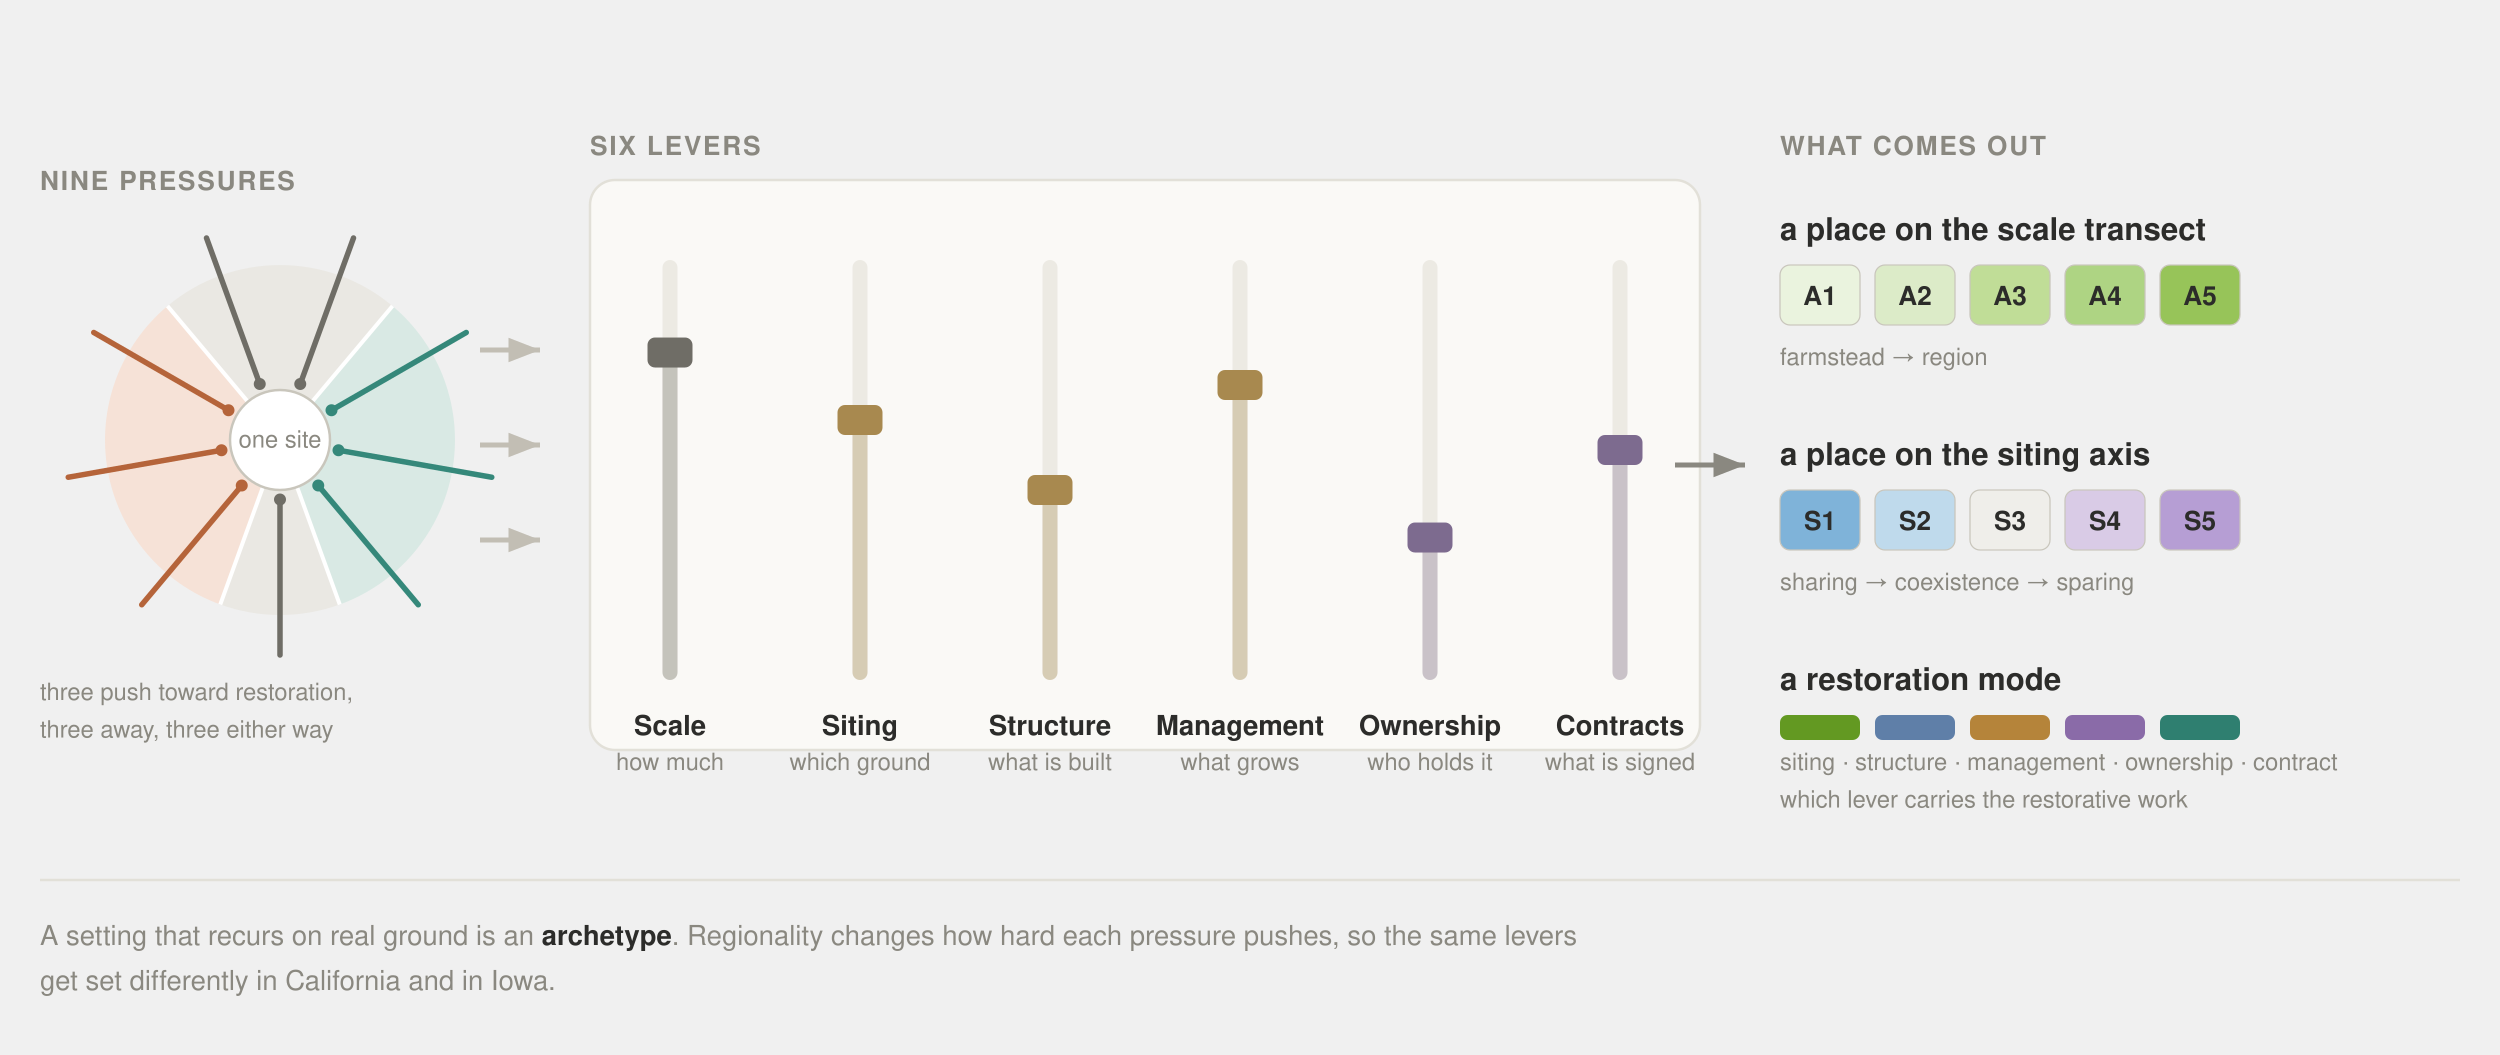
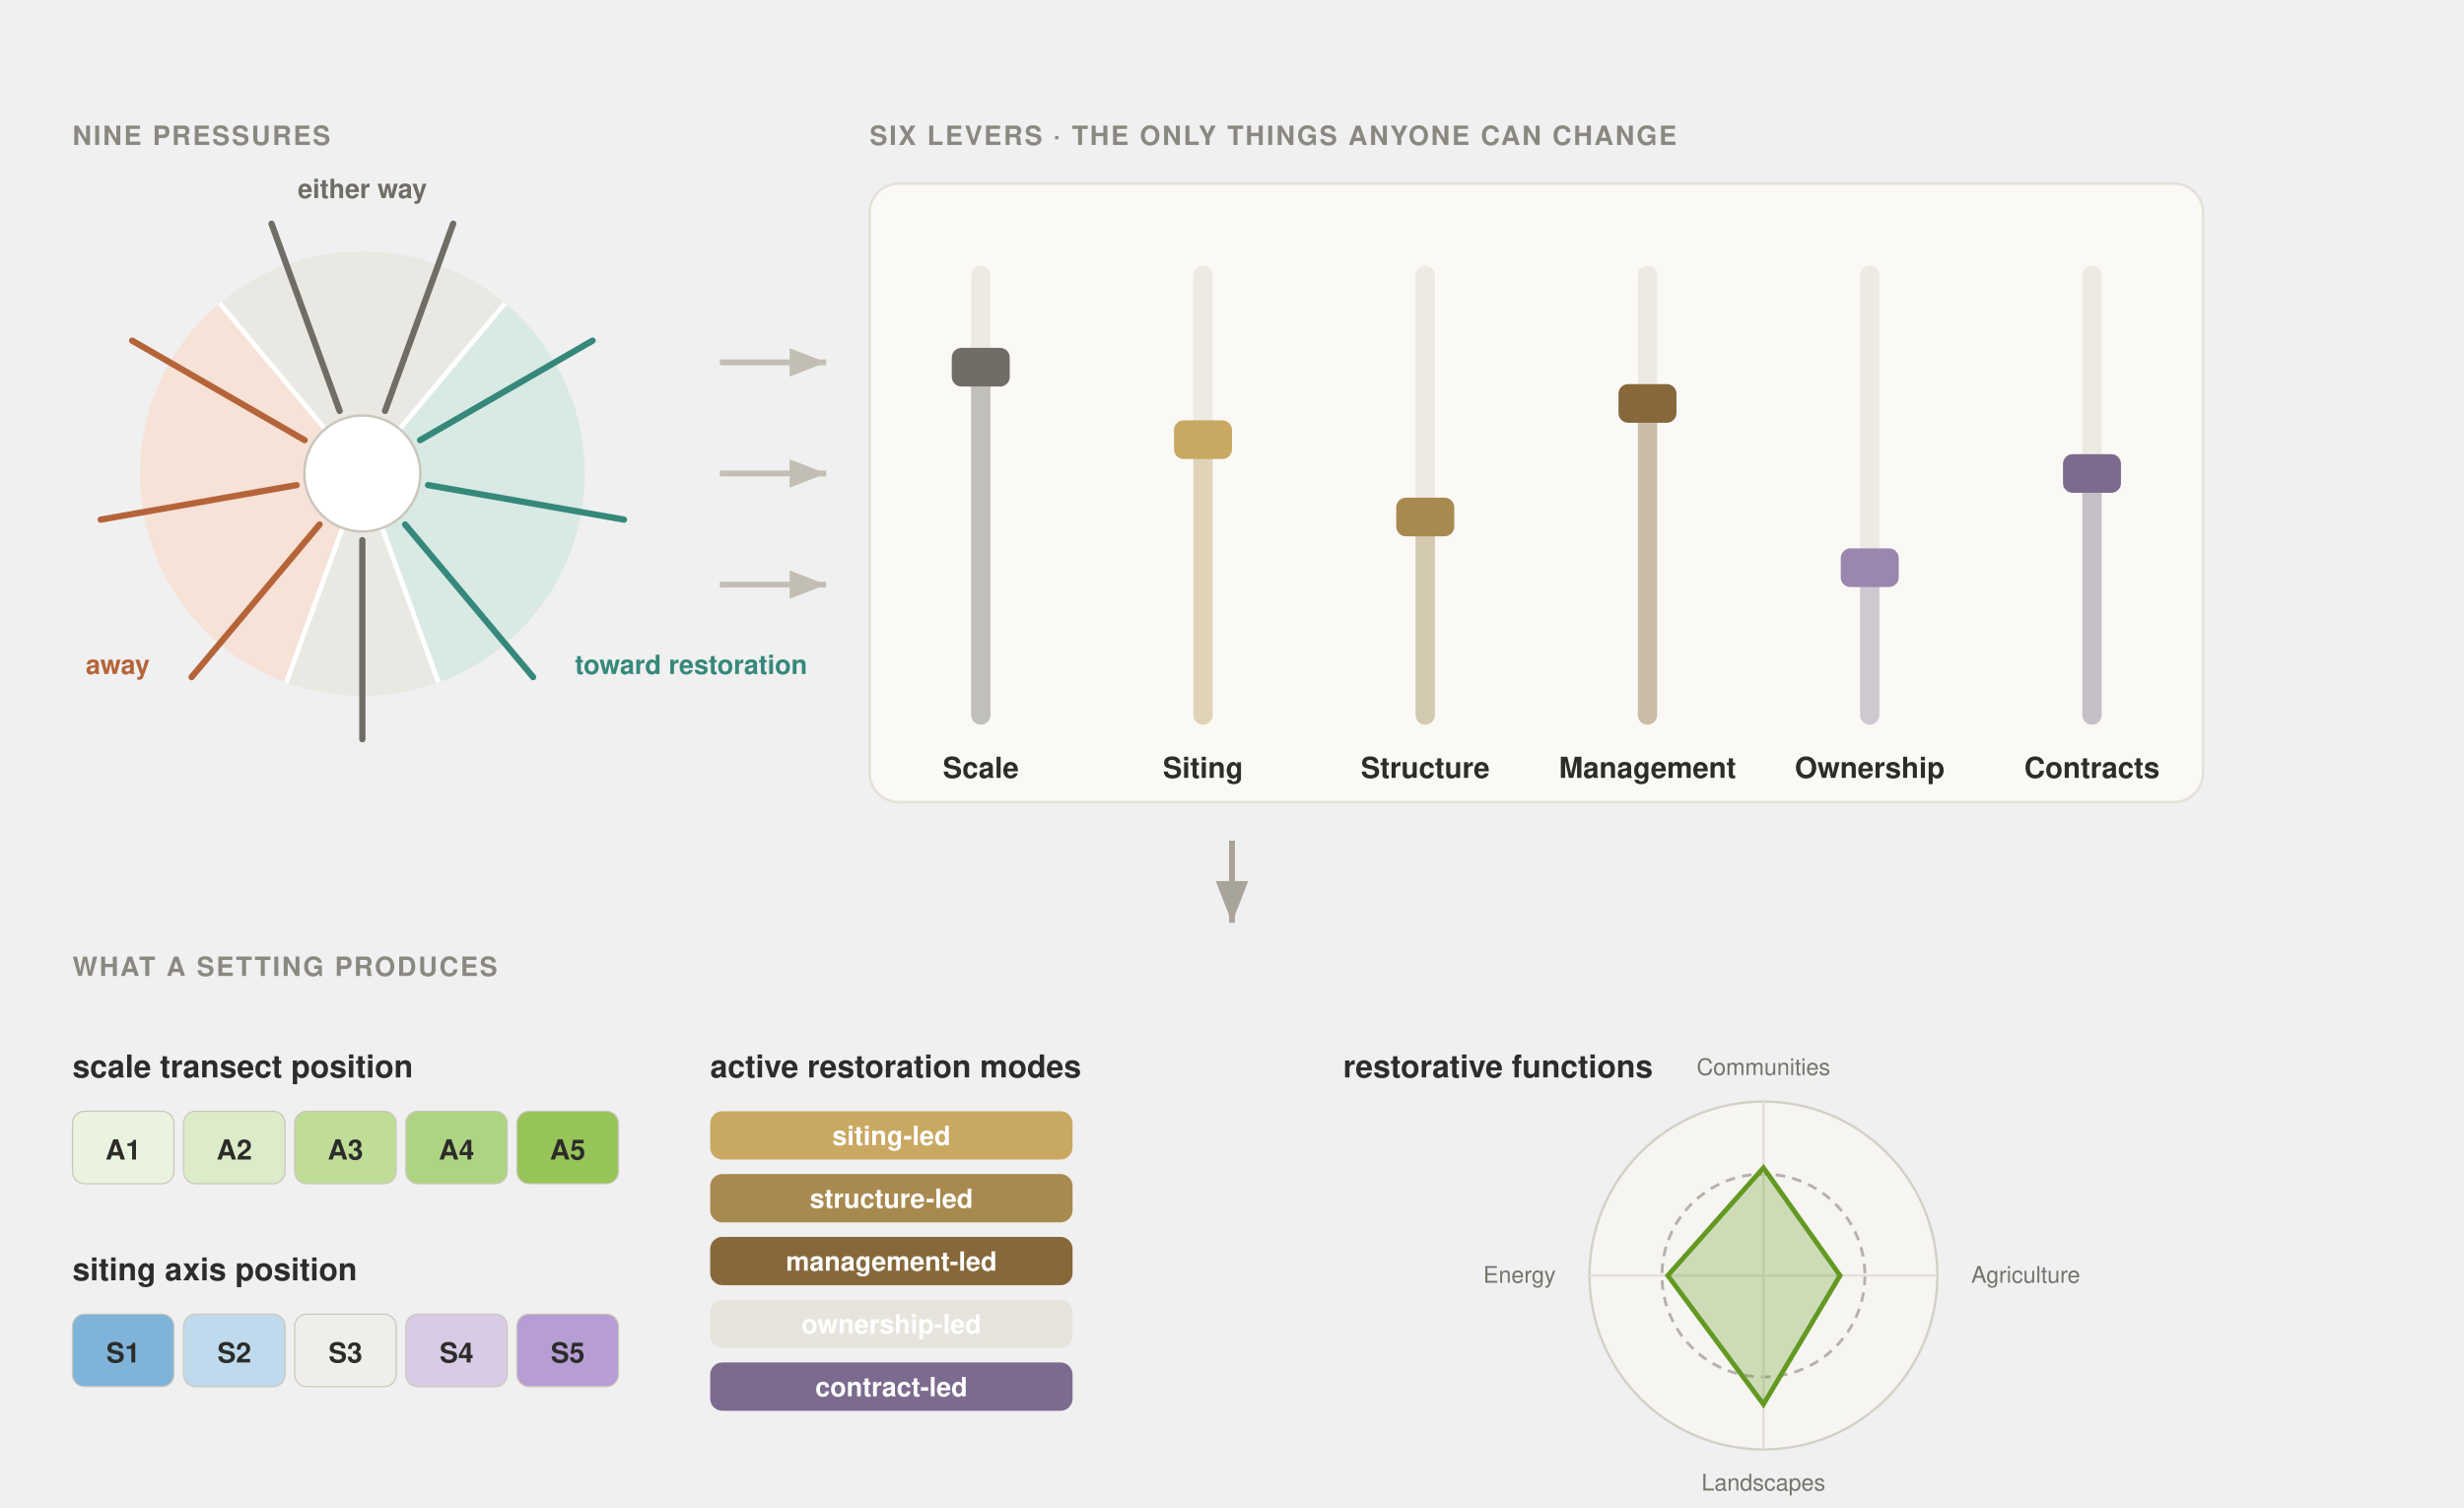
- <svg xmlns="http://www.w3.org/2000/svg" width="1000" height="422" viewBox="0 0 1000 422" role="img">
+ <svg xmlns="http://www.w3.org/2000/svg" width="1020" height="624" viewBox="0 0 1020 624" role="img">
  <style>
text{font-family:ui-sans-serif,system-ui,-apple-system,"Segoe UI",Helvetica,Arial,sans-serif}
- .eb{font-size:10.5px;font-weight:700;fill:#8a8880;letter-spacing:.07em}
- .nm{font-size:11px;font-weight:600;fill:#2c2c2a}
- .gl{font-size:9.5px;fill:#8a8880}
- .ot{font-size:12.5px;font-weight:600;fill:#2c2c2a}
- .cd{font-size:10.5px;font-weight:600;fill:#2c2c2a}
- .ft{font-size:11px;fill:#8a8880}
+ .eb{font-size:11px;font-weight:700;fill:#8a8880;letter-spacing:.07em}
+ .nm{font-size:12px;font-weight:600;fill:#2c2c2a}
+ .ot{font-size:13px;font-weight:600;fill:#2c2c2a}
+ .cd{font-size:11.5px;font-weight:600;fill:#2c2c2a}
+ .cw{font-size:11px;font-weight:600;fill:#ffffff}
+ .pl{font-size:11px;font-weight:600}
+ .sc{font-size:9.5px;fill:#75736c}
</style>
  <defs>
    <marker id="p" viewBox="0 0 10 10" refX="9" refY="5" markerWidth="7" markerHeight="7" orient="auto">
      <path d="M0,1.5 L9,5 L0,8.5 z" fill="#c2beb4" />
    </marker>
-     <marker id="o" viewBox="0 0 10 10" refX="9" refY="5" markerWidth="7" markerHeight="7" orient="auto">
-       <path d="M0,1.5 L9,5 L0,8.5 z" fill="#8a8880" />
+     <marker id="o" viewBox="0 0 10 10" refX="9" refY="5" markerWidth="8" markerHeight="8" orient="auto">
+       <path d="M0,1.5 L9,5 L0,8.5 z" fill="#a8a49a" />
    </marker>
  </defs>
-   <text class="eb" x="16" y="76">NINE PRESSURES</text>
-   <path d="M112,176 L67.0,122.4 A70,70 0 0 1 157.0,122.4 Z" fill="#eae8e3" />
-   <path d="M112,176 L157.0,122.4 A70,70 0 0 1 135.9,241.8 Z" fill="#d9e9e4" />
-   <path d="M112,176 L135.9,241.8 A70,70 0 0 1 88.1,241.8 Z" fill="#eae8e3" />
-   <path d="M112,176 L88.1,241.8 A70,70 0 0 1 67.0,122.4 Z" fill="#f6e2d7" />
-   <line x1="112" y1="176" x2="67.0" y2="122.4" stroke="#ffffff" stroke-width="1.6" />
-   <line x1="112" y1="176" x2="157.0" y2="122.4" stroke="#ffffff" stroke-width="1.6" />
-   <line x1="112" y1="176" x2="135.9" y2="241.8" stroke="#ffffff" stroke-width="1.6" />
-   <line x1="112" y1="176" x2="88.1" y2="241.8" stroke="#ffffff" stroke-width="1.6" />
-   <line x1="82.6" y1="95.2" x2="103.9" y2="153.6" stroke="#6f6d66" stroke-width="2.2" stroke-linecap="round" />
-   <circle cx="103.9" cy="153.6" r="2.4" fill="#6f6d66" />
-   <line x1="141.4" y1="95.2" x2="120.1" y2="153.6" stroke="#6f6d66" stroke-width="2.2" stroke-linecap="round" />
-   <circle cx="120.1" cy="153.6" r="2.4" fill="#6f6d66" />
-   <line x1="186.5" y1="133.0" x2="132.6" y2="164.1" stroke="#35887a" stroke-width="2.2" stroke-linecap="round" />
-   <circle cx="132.6" cy="164.1" r="2.4" fill="#35887a" />
-   <line x1="196.7" y1="190.9" x2="135.4" y2="180.1" stroke="#35887a" stroke-width="2.2" stroke-linecap="round" />
-   <circle cx="135.4" cy="180.1" r="2.4" fill="#35887a" />
-   <line x1="167.3" y1="241.9" x2="127.3" y2="194.2" stroke="#35887a" stroke-width="2.2" stroke-linecap="round" />
-   <circle cx="127.3" cy="194.2" r="2.4" fill="#35887a" />
-   <line x1="112.0" y1="262.0" x2="112.0" y2="199.8" stroke="#6f6d66" stroke-width="2.2" stroke-linecap="round" />
-   <circle cx="112.0" cy="199.8" r="2.4" fill="#6f6d66" />
-   <line x1="56.7" y1="241.9" x2="96.7" y2="194.2" stroke="#b5643a" stroke-width="2.2" stroke-linecap="round" />
-   <circle cx="96.7" cy="194.2" r="2.4" fill="#b5643a" />
-   <line x1="27.3" y1="190.9" x2="88.6" y2="180.1" stroke="#b5643a" stroke-width="2.2" stroke-linecap="round" />
-   <circle cx="88.6" cy="180.1" r="2.4" fill="#b5643a" />
-   <line x1="37.5" y1="133.0" x2="91.4" y2="164.1" stroke="#b5643a" stroke-width="2.2" stroke-linecap="round" />
-   <circle cx="91.4" cy="164.1" r="2.4" fill="#b5643a" />
-   <circle cx="112" cy="176" r="20" fill="#ffffff" stroke="#c9c6bc" stroke-width="1" />
-   <text class="gl" x="112" y="179" text-anchor="middle">one site</text>
-   <text class="gl" x="16" y="280">three push toward restoration,</text>
-   <text class="gl" x="16" y="295">three away, three either way</text>
-   <line x1="192" y1="140" x2="216" y2="140" stroke="#c2beb4" stroke-width="2" marker-end="url(#p)" />
-   <line x1="192" y1="178" x2="216" y2="178" stroke="#c2beb4" stroke-width="2" marker-end="url(#p)" />
-   <line x1="192" y1="216" x2="216" y2="216" stroke="#c2beb4" stroke-width="2" marker-end="url(#p)" />
-   <rect x="236" y="72" width="444" height="228" rx="10" fill="#faf9f6" stroke="#e2e0d8" />
-   <text class="eb" x="236" y="62">SIX LEVERS</text>
-   <rect x="265" y="104" width="6" height="168" rx="3" fill="#eceae3" />
-   <rect x="265" y="141" width="6" height="131" rx="3" fill="#6f6d66" opacity="0.32" />
-   <rect x="259" y="135" width="18" height="12" rx="3" fill="#6f6d66" />
-   <text class="nm" x="268" y="294" text-anchor="middle">Scale</text>
-   <text class="gl" x="268" y="308" text-anchor="middle">how much</text>
-   <rect x="341" y="104" width="6" height="168" rx="3" fill="#eceae3" />
-   <rect x="341" y="168" width="6" height="104" rx="3" fill="#a8894f" opacity="0.32" />
-   <rect x="335" y="162" width="18" height="12" rx="3" fill="#a8894f" />
-   <text class="nm" x="344" y="294" text-anchor="middle">Siting</text>
-   <text class="gl" x="344" y="308" text-anchor="middle">which ground</text>
-   <rect x="417" y="104" width="6" height="168" rx="3" fill="#eceae3" />
-   <rect x="417" y="196" width="6" height="76" rx="3" fill="#a8894f" opacity="0.32" />
-   <rect x="411" y="190" width="18" height="12" rx="3" fill="#a8894f" />
-   <text class="nm" x="420" y="294" text-anchor="middle">Structure</text>
-   <text class="gl" x="420" y="308" text-anchor="middle">what is built</text>
-   <rect x="493" y="104" width="6" height="168" rx="3" fill="#eceae3" />
-   <rect x="493" y="154" width="6" height="118" rx="3" fill="#a8894f" opacity="0.32" />
-   <rect x="487" y="148" width="18" height="12" rx="3" fill="#a8894f" />
-   <text class="nm" x="496" y="294" text-anchor="middle">Management</text>
-   <text class="gl" x="496" y="308" text-anchor="middle">what grows</text>
-   <rect x="569" y="104" width="6" height="168" rx="3" fill="#eceae3" />
-   <rect x="569" y="215" width="6" height="57" rx="3" fill="#7d6b8f" opacity="0.32" />
-   <rect x="563" y="209" width="18" height="12" rx="3" fill="#7d6b8f" />
-   <text class="nm" x="572" y="294" text-anchor="middle">Ownership</text>
-   <text class="gl" x="572" y="308" text-anchor="middle">who holds it</text>
-   <rect x="645" y="104" width="6" height="168" rx="3" fill="#eceae3" />
-   <rect x="645" y="180" width="6" height="92" rx="3" fill="#7d6b8f" opacity="0.32" />
-   <rect x="639" y="174" width="18" height="12" rx="3" fill="#7d6b8f" />
-   <text class="nm" x="648" y="294" text-anchor="middle">Contracts</text>
-   <text class="gl" x="648" y="308" text-anchor="middle">what is signed</text>
-   <line x1="670" y1="186" x2="698" y2="186" stroke="#8a8880" stroke-width="2" marker-end="url(#o)" />
-   <text class="eb" x="712" y="62">WHAT COMES OUT</text>
-   <text class="ot" x="712" y="96">a place on the scale transect</text>
-   <rect x="712" y="106" width="32" height="24" rx="4" fill="#EAF3DE" stroke="#c9c6bc" stroke-width="0.5" />
-   <text class="cd" x="728" y="122" text-anchor="middle">A1</text>
-   <rect x="750" y="106" width="32" height="24" rx="4" fill="#DCEBC8" stroke="#c9c6bc" stroke-width="0.5" />
-   <text class="cd" x="766" y="122" text-anchor="middle">A2</text>
-   <rect x="788" y="106" width="32" height="24" rx="4" fill="#C0DD97" stroke="#c9c6bc" stroke-width="0.5" />
-   <text class="cd" x="804" y="122" text-anchor="middle">A3</text>
-   <rect x="826" y="106" width="32" height="24" rx="4" fill="#AED483" stroke="#c9c6bc" stroke-width="0.5" />
-   <text class="cd" x="842" y="122" text-anchor="middle">A4</text>
-   <rect x="864" y="106" width="32" height="24" rx="4" fill="#97C459" stroke="#c9c6bc" stroke-width="0.5" />
-   <text class="cd" x="880" y="122" text-anchor="middle">A5</text>
-   <text class="gl" x="712" y="146">farmstead → region</text>
-   <text class="ot" x="712" y="186">a place on the siting axis</text>
-   <rect x="712" y="196" width="32" height="24" rx="4" fill="#7fb3d9" stroke="#c9c6bc" stroke-width="0.5" />
-   <text class="cd" x="728" y="212" text-anchor="middle">S1</text>
-   <rect x="750" y="196" width="32" height="24" rx="4" fill="#bfdaec" stroke="#c9c6bc" stroke-width="0.5" />
-   <text class="cd" x="766" y="212" text-anchor="middle">S2</text>
-   <rect x="788" y="196" width="32" height="24" rx="4" fill="#efeeea" stroke="#c9c6bc" stroke-width="0.5" />
-   <text class="cd" x="804" y="212" text-anchor="middle">S3</text>
-   <rect x="826" y="196" width="32" height="24" rx="4" fill="#d9cbe6" stroke="#c9c6bc" stroke-width="0.5" />
-   <text class="cd" x="842" y="212" text-anchor="middle">S4</text>
-   <rect x="864" y="196" width="32" height="24" rx="4" fill="#b69ed4" stroke="#c9c6bc" stroke-width="0.5" />
-   <text class="cd" x="880" y="212" text-anchor="middle">S5</text>
-   <text class="gl" x="712" y="236">sharing → coexistence → sparing</text>
-   <text class="ot" x="712" y="276">a restoration mode</text>
-   <rect x="712" y="286" width="32" height="10" rx="3" fill="#639922" />
-   <rect x="750" y="286" width="32" height="10" rx="3" fill="#5f7fa8" />
-   <rect x="788" y="286" width="32" height="10" rx="3" fill="#b5843a" />
-   <rect x="826" y="286" width="32" height="10" rx="3" fill="#8a6ba8" />
-   <rect x="864" y="286" width="32" height="10" rx="3" fill="#2f7f70" />
-   <text class="gl" x="712" y="308">siting · structure · management · ownership · contract</text>
-   <text class="gl" x="712" y="323">which lever carries the restorative work</text>
-   <line x1="16" y1="352" x2="984" y2="352" stroke="#e2e0d8" />
-   <text class="ft" x="16" y="378">A setting that recurs on real ground is an <tspan font-weight="600" fill="#2c2c2a">archetype</tspan>. Regionality changes how hard each pressure pushes, so the same levers</text>
-   <text class="ft" x="16" y="396">get set differently in California and in Iowa.</text>
+   <text class="eb" x="30" y="60">NINE PRESSURES</text>
+   <path d="M150,196 L90.9,125.5 A92,92 0 0 1 209.1,125.5 Z" fill="#eae8e3" />
+   <path d="M150,196 L209.1,125.5 A92,92 0 0 1 181.5,282.5 Z" fill="#d9e9e4" />
+   <path d="M150,196 L181.5,282.5 A92,92 0 0 1 118.5,282.5 Z" fill="#eae8e3" />
+   <path d="M150,196 L118.5,282.5 A92,92 0 0 1 90.9,125.5 Z" fill="#f6e2d7" />
+   <line x1="150" y1="196" x2="90.9" y2="125.5" stroke="#ffffff" stroke-width="2" />
+   <line x1="150" y1="196" x2="209.1" y2="125.5" stroke="#ffffff" stroke-width="2" />
+   <line x1="150" y1="196" x2="181.5" y2="282.5" stroke="#ffffff" stroke-width="2" />
+   <line x1="150" y1="196" x2="118.5" y2="282.5" stroke="#ffffff" stroke-width="2" />
+   <line x1="112.4" y1="92.6" x2="140.6" y2="170.1" stroke="#6f6d66" stroke-width="2.6" stroke-linecap="round" />
+   <line x1="187.6" y1="92.6" x2="159.4" y2="170.1" stroke="#6f6d66" stroke-width="2.6" stroke-linecap="round" />
+   <line x1="245.3" y1="141.0" x2="173.9" y2="182.2" stroke="#35887a" stroke-width="2.6" stroke-linecap="round" />
+   <line x1="258.3" y1="215.1" x2="177.2" y2="200.8" stroke="#35887a" stroke-width="2.6" stroke-linecap="round" />
+   <line x1="220.7" y1="280.3" x2="167.7" y2="217.1" stroke="#35887a" stroke-width="2.6" stroke-linecap="round" />
+   <line x1="150.0" y1="306.0" x2="150.0" y2="223.6" stroke="#6f6d66" stroke-width="2.6" stroke-linecap="round" />
+   <line x1="79.3" y1="280.3" x2="132.3" y2="217.1" stroke="#b5643a" stroke-width="2.6" stroke-linecap="round" />
+   <line x1="41.7" y1="215.1" x2="122.8" y2="200.8" stroke="#b5643a" stroke-width="2.6" stroke-linecap="round" />
+   <line x1="54.7" y1="141.0" x2="126.1" y2="182.2" stroke="#b5643a" stroke-width="2.6" stroke-linecap="round" />
+   <circle cx="150" cy="196" r="24" fill="#ffffff" stroke="#c9c6bc" stroke-width="1" />
+   <text class="pl" x="150" y="82" text-anchor="middle" fill="#6f6d66">either way</text>
+   <text class="pl" x="238" y="279" text-anchor="start" fill="#35887a">toward restoration</text>
+   <text class="pl" x="62" y="279" text-anchor="end" fill="#b5643a">away</text>
+   <rect x="360" y="76" width="552" height="256" rx="12" fill="#faf9f6" stroke="#e2e0d8" />
+   <text class="eb" x="360" y="60">SIX LEVERS · THE ONLY THINGS ANYONE CAN CHANGE</text>
+   <rect x="402" y="110" width="8" height="190" rx="4" fill="#eceae3" />
+   <rect x="402" y="152" width="8" height="148" rx="4" fill="#6f6d66" opacity="0.34" />
+   <rect x="394" y="144" width="24" height="16" rx="4" fill="#6f6d66" />
+   <text class="nm" x="406" y="322" text-anchor="middle">Scale</text>
+   <rect x="494" y="110" width="8" height="190" rx="4" fill="#eceae3" />
+   <rect x="494" y="182" width="8" height="118" rx="4" fill="#c9a862" opacity="0.34" />
+   <rect x="486" y="174" width="24" height="16" rx="4" fill="#c9a862" />
+   <text class="nm" x="498" y="322" text-anchor="middle">Siting</text>
+   <rect x="586" y="110" width="8" height="190" rx="4" fill="#eceae3" />
+   <rect x="586" y="214" width="8" height="86" rx="4" fill="#a8894f" opacity="0.34" />
+   <rect x="578" y="206" width="24" height="16" rx="4" fill="#a8894f" />
+   <text class="nm" x="590" y="322" text-anchor="middle">Structure</text>
+   <rect x="678" y="110" width="8" height="190" rx="4" fill="#eceae3" />
+   <rect x="678" y="167" width="8" height="133" rx="4" fill="#86683a" opacity="0.34" />
+   <rect x="670" y="159" width="24" height="16" rx="4" fill="#86683a" />
+   <text class="nm" x="682" y="322" text-anchor="middle">Management</text>
+   <rect x="770" y="110" width="8" height="190" rx="4" fill="#eceae3" />
+   <rect x="770" y="235" width="8" height="65" rx="4" fill="#9b86ad" opacity="0.34" />
+   <rect x="762" y="227" width="24" height="16" rx="4" fill="#9b86ad" />
+   <text class="nm" x="774" y="322" text-anchor="middle">Ownership</text>
+   <rect x="862" y="110" width="8" height="190" rx="4" fill="#eceae3" />
+   <rect x="862" y="196" width="8" height="104" rx="4" fill="#7d6b8f" opacity="0.34" />
+   <rect x="854" y="188" width="24" height="16" rx="4" fill="#7d6b8f" />
+   <text class="nm" x="866" y="322" text-anchor="middle">Contracts</text>
+   <line x1="298" y1="150" x2="342" y2="150" stroke="#c2beb4" stroke-width="2.4" marker-end="url(#p)" />
+   <line x1="298" y1="196" x2="342" y2="196" stroke="#c2beb4" stroke-width="2.4" marker-end="url(#p)" />
+   <line x1="298" y1="242" x2="342" y2="242" stroke="#c2beb4" stroke-width="2.4" marker-end="url(#p)" />
+   <line x1="510.0" y1="348" x2="510.0" y2="382" stroke="#a8a49a" stroke-width="2.4" marker-end="url(#o)" />
+   <text class="eb" x="30" y="404">WHAT A SETTING PRODUCES</text>
+   <text class="ot" x="30" y="446">scale transect position</text>
+   <rect x="30" y="460" width="42" height="30" rx="5" fill="#EAF3DE" stroke="#c9c6bc" stroke-width="0.5" />
+   <text class="cd" x="51.0" y="480" text-anchor="middle">A1</text>
+   <rect x="76" y="460" width="42" height="30" rx="5" fill="#DCEBC8" stroke="#c9c6bc" stroke-width="0.5" />
+   <text class="cd" x="97.0" y="480" text-anchor="middle">A2</text>
+   <rect x="122" y="460" width="42" height="30" rx="5" fill="#C0DD97" stroke="#c9c6bc" stroke-width="0.5" />
+   <text class="cd" x="143.0" y="480" text-anchor="middle">A3</text>
+   <rect x="168" y="460" width="42" height="30" rx="5" fill="#AED483" stroke="#c9c6bc" stroke-width="0.5" />
+   <text class="cd" x="189.0" y="480" text-anchor="middle">A4</text>
+   <rect x="214" y="460" width="42" height="30" rx="5" fill="#97C459" stroke="#c9c6bc" stroke-width="0.5" />
+   <text class="cd" x="235.0" y="480" text-anchor="middle">A5</text>
+   <text class="ot" x="30" y="530">siting axis position</text>
+   <rect x="30" y="544" width="42" height="30" rx="5" fill="#7fb3d9" stroke="#c9c6bc" stroke-width="0.5" />
+   <text class="cd" x="51.0" y="564" text-anchor="middle">S1</text>
+   <rect x="76" y="544" width="42" height="30" rx="5" fill="#bfdaec" stroke="#c9c6bc" stroke-width="0.5" />
+   <text class="cd" x="97.0" y="564" text-anchor="middle">S2</text>
+   <rect x="122" y="544" width="42" height="30" rx="5" fill="#efeeea" stroke="#c9c6bc" stroke-width="0.5" />
+   <text class="cd" x="143.0" y="564" text-anchor="middle">S3</text>
+   <rect x="168" y="544" width="42" height="30" rx="5" fill="#d9cbe6" stroke="#c9c6bc" stroke-width="0.5" />
+   <text class="cd" x="189.0" y="564" text-anchor="middle">S4</text>
+   <rect x="214" y="544" width="42" height="30" rx="5" fill="#b69ed4" stroke="#c9c6bc" stroke-width="0.5" />
+   <text class="cd" x="235.0" y="564" text-anchor="middle">S5</text>
+   <text class="ot" x="294" y="446">active restoration modes</text>
+   <rect x="294" y="460" width="150" height="20" rx="5" fill="#c9a862" />
+   <text class="cw" x="369" y="474" text-anchor="middle">siting-led</text>
+   <rect x="294" y="486" width="150" height="20" rx="5" fill="#a8894f" />
+   <text class="cw" x="369" y="500" text-anchor="middle">structure-led</text>
+   <rect x="294" y="512" width="150" height="20" rx="5" fill="#86683a" />
+   <text class="cw" x="369" y="526" text-anchor="middle">management-led</text>
+   <rect x="294" y="538" width="150" height="20" rx="5" fill="#e6e4dc" />
+   <text class="cw" x="369" y="552" text-anchor="middle" fill="#9c988e">ownership-led</text>
+   <rect x="294" y="564" width="150" height="20" rx="5" fill="#7d6b8f" />
+   <text class="cw" x="369" y="578" text-anchor="middle">contract-led</text>
+   <text class="ot" x="556" y="446">restorative functions</text>
+   <circle cx="730" cy="528" r="72" fill="#f6f5f1" stroke="#d3d1c7" stroke-width="1" />
+   <circle cx="730" cy="528" r="42" fill="none" stroke="#b4b2a9" stroke-width="1.2" stroke-dasharray="4 3" />
+   <line x1="730" y1="528" x2="730.0" y2="456.0" stroke="#e2e0d8" stroke-width="1" />
+   <line x1="730" y1="528" x2="802.0" y2="528.0" stroke="#e2e0d8" stroke-width="1" />
+   <line x1="730" y1="528" x2="730.0" y2="600.0" stroke="#e2e0d8" stroke-width="1" />
+   <line x1="730" y1="528" x2="658.0" y2="528.0" stroke="#e2e0d8" stroke-width="1" />
+   <polygon points="730.0,483.4 761.7,528.0 730.0,581.3 690.4,528.0" fill="#639922" fill-opacity="0.28" stroke="#639922" stroke-width="2" />
+   <text class="sc" x="730" y="445" text-anchor="middle">Communities</text>
+   <text class="sc" x="816" y="531" text-anchor="start">Agriculture</text>
+   <text class="sc" x="730" y="617" text-anchor="middle">Landscapes</text>
+   <text class="sc" x="644" y="531" text-anchor="end">Energy</text>
</svg>
